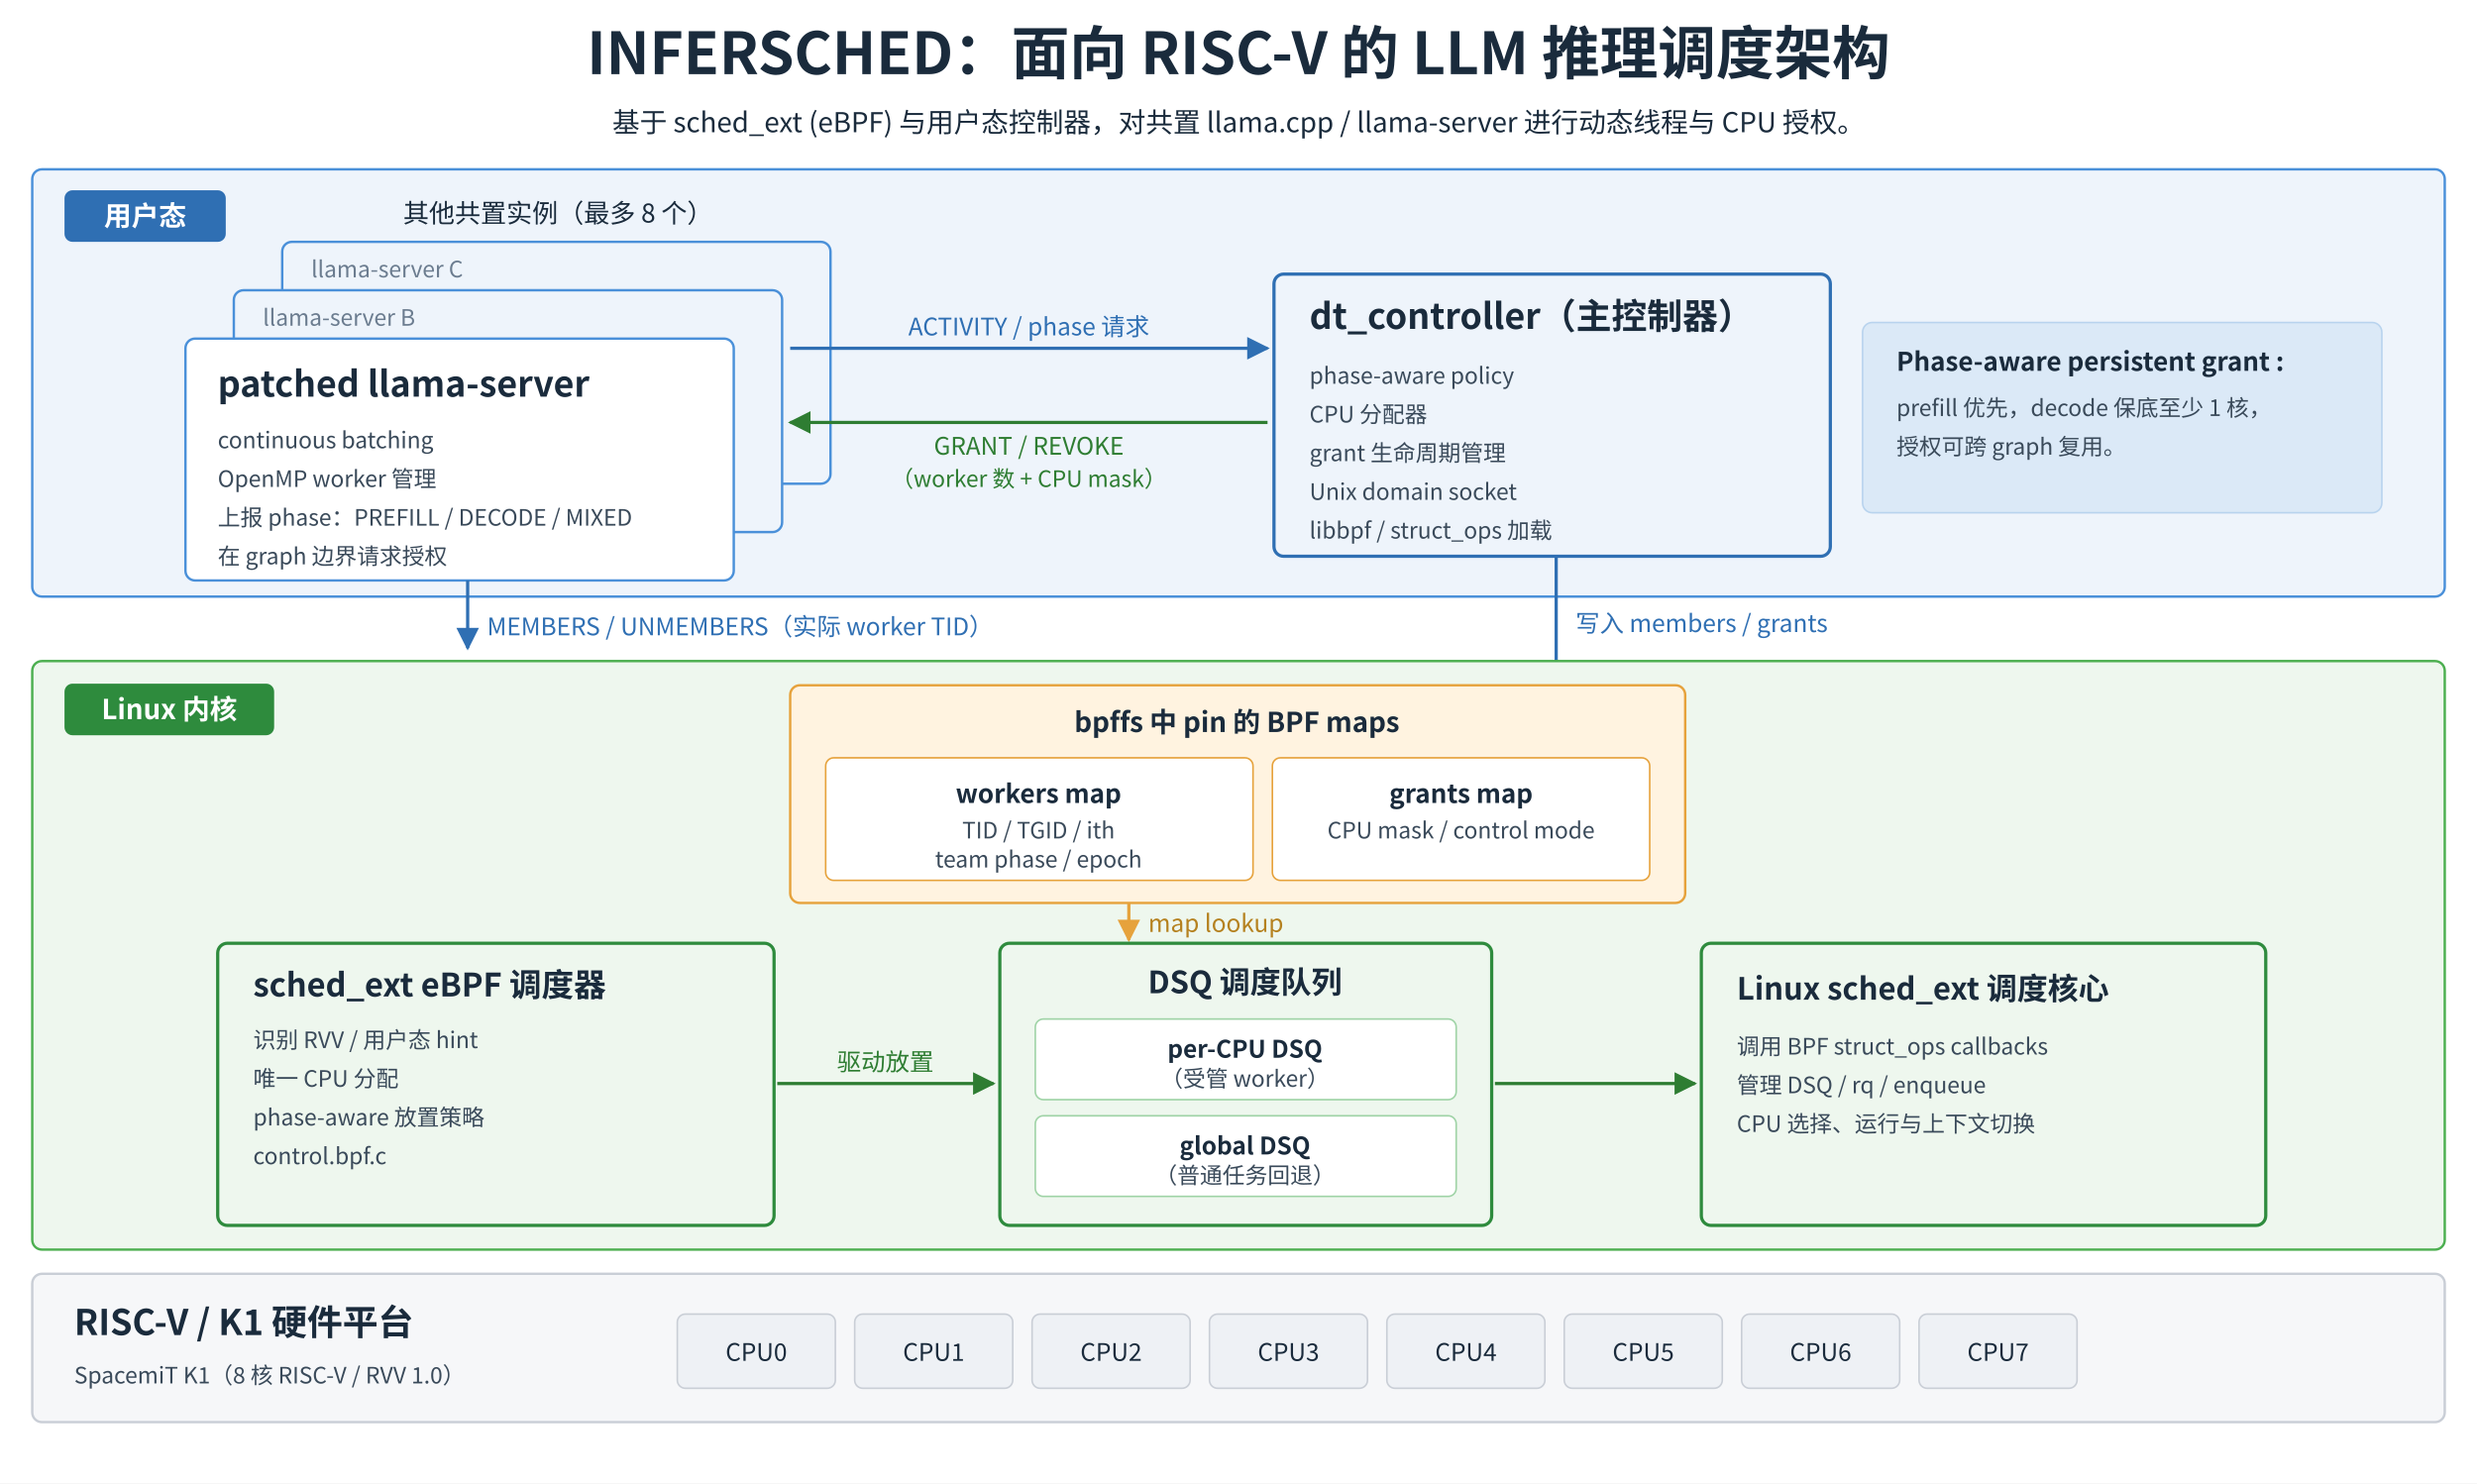
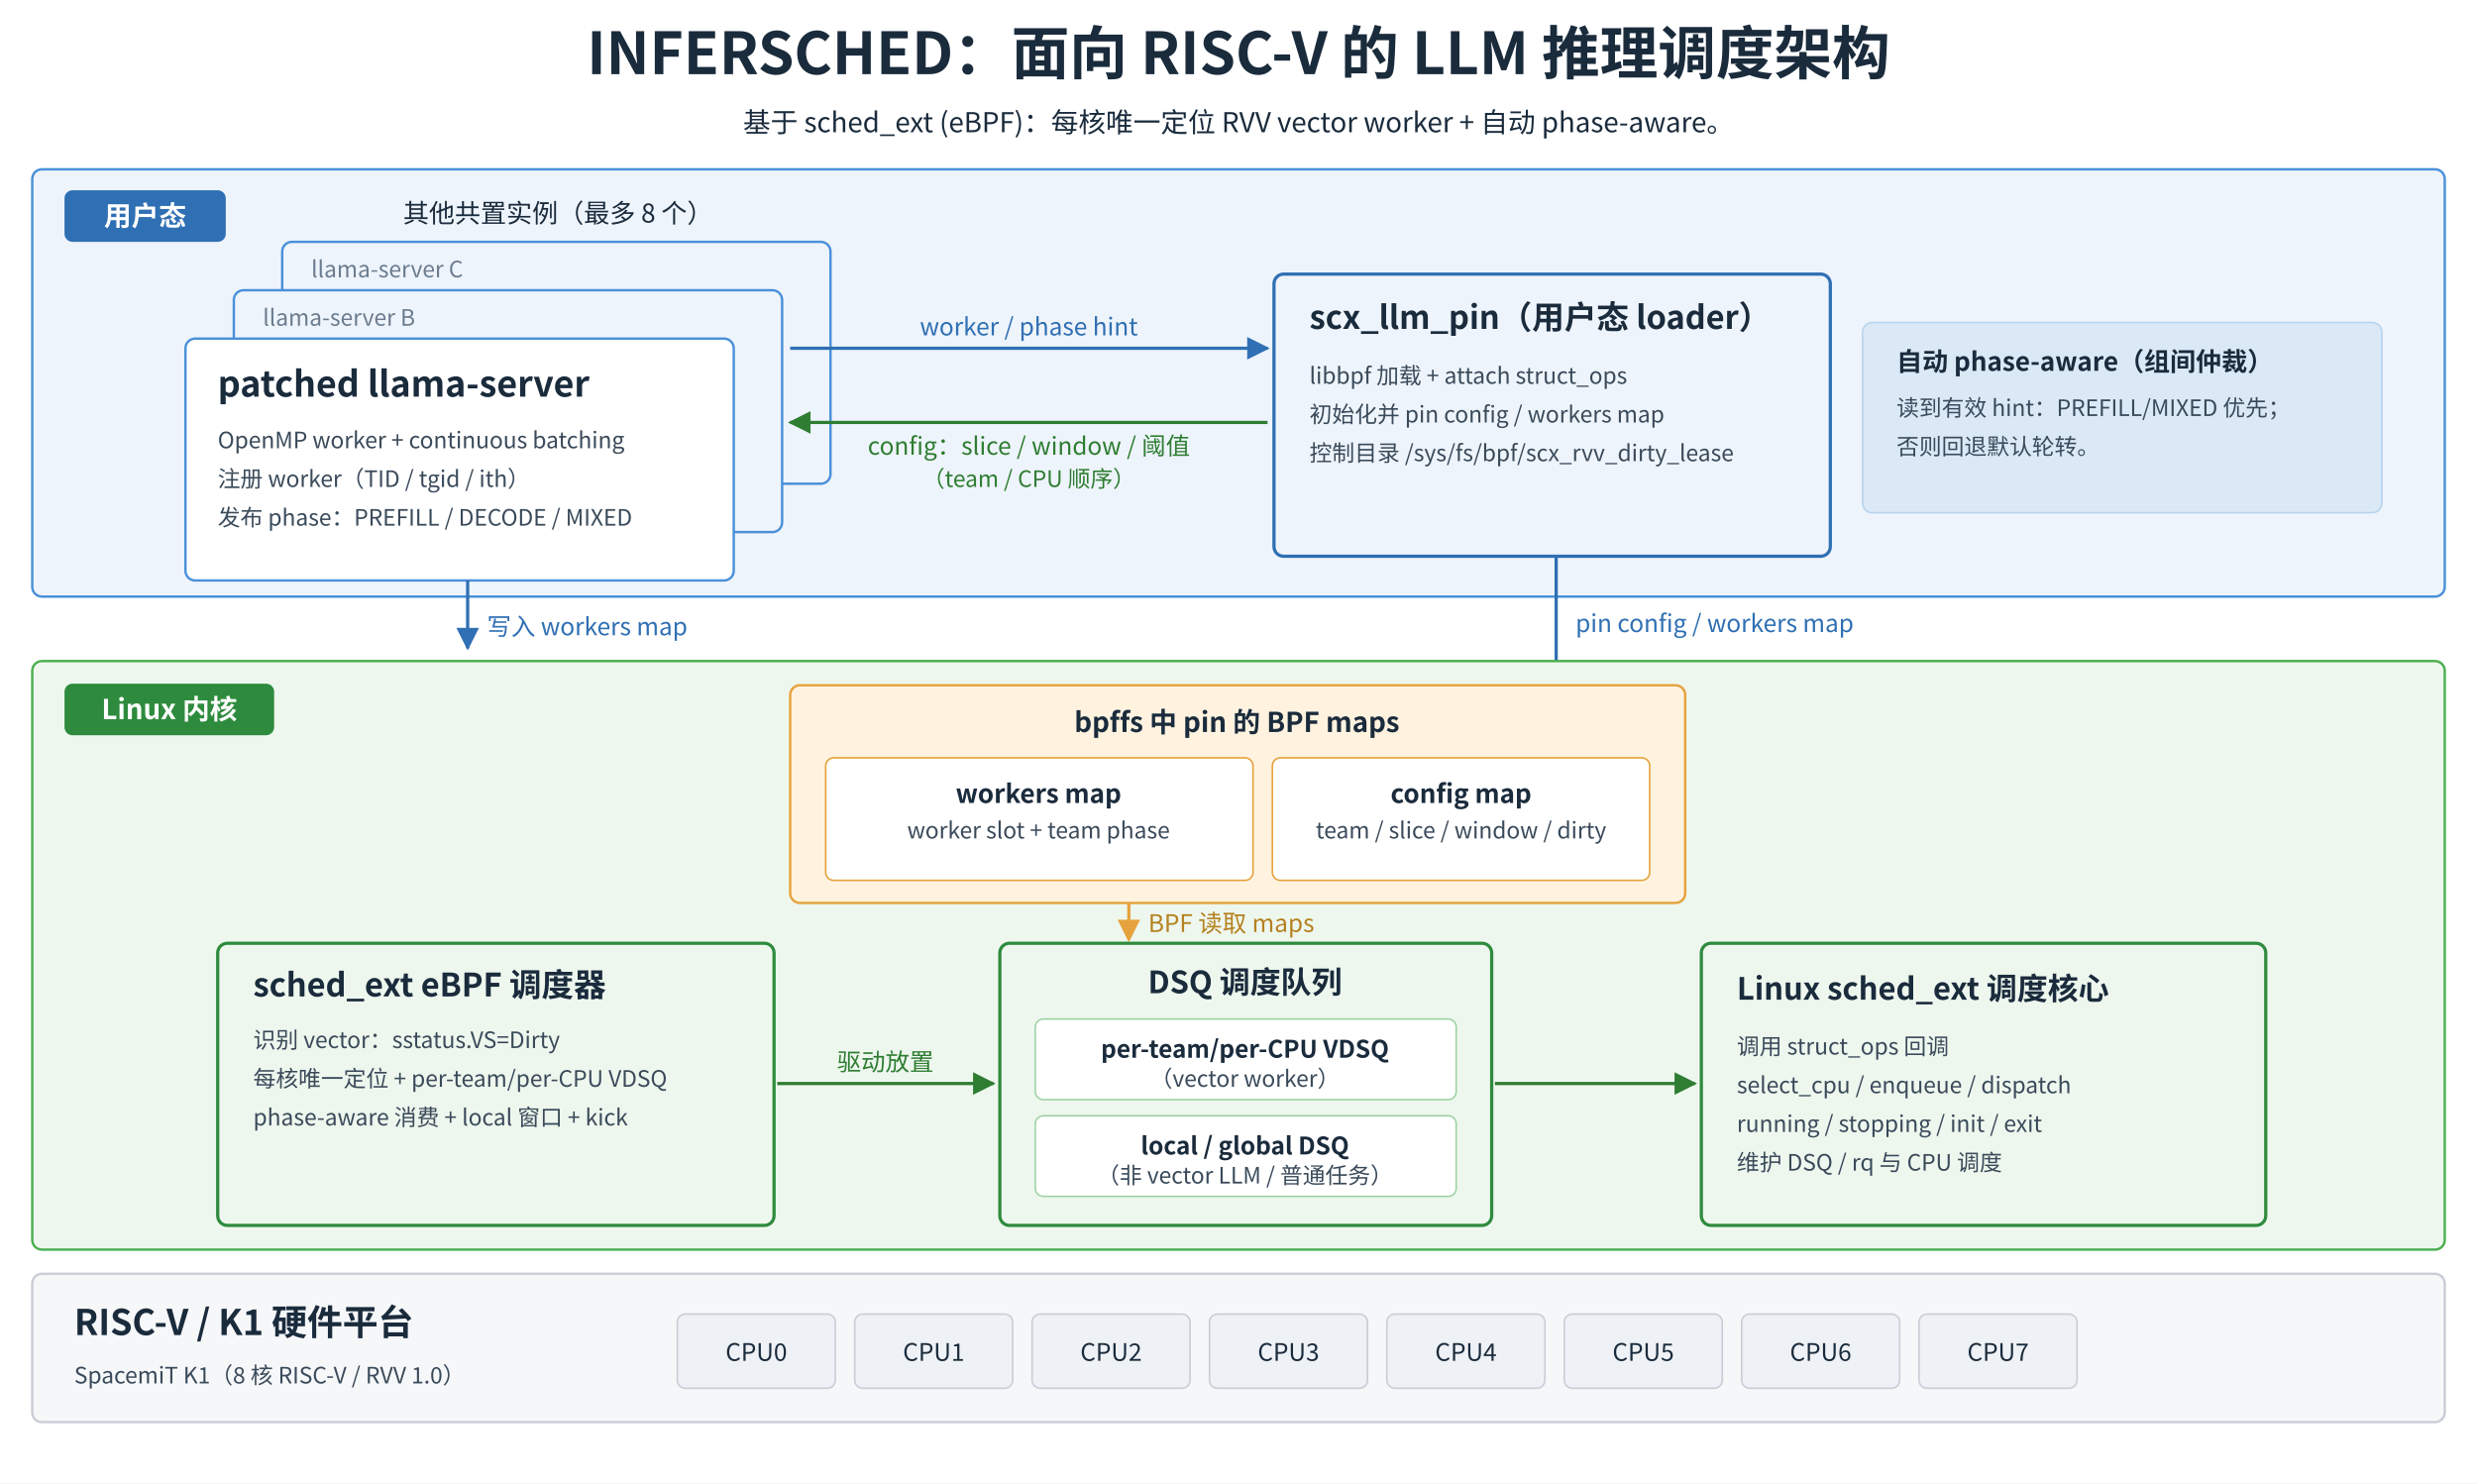
<svg xmlns="http://www.w3.org/2000/svg" viewBox="0 0 1536 920" width="1536" height="920" font-family="'Noto Sans CJK SC','Source Han Sans SC','Microsoft YaHei',sans-serif">
  <defs>
    <marker id="ab" viewBox="0 0 10 10" refX="9" refY="5" markerWidth="7" markerHeight="7" orient="auto-start-reverse">
      <path d="M0,0 L10,5 L0,10 z" fill="#2f6fb3" />
    </marker>
    <marker id="ag" viewBox="0 0 10 10" refX="9" refY="5" markerWidth="7" markerHeight="7" orient="auto-start-reverse">
      <path d="M0,0 L10,5 L0,10 z" fill="#2e7d32" />
    </marker>
    <marker id="ao" viewBox="0 0 10 10" refX="9" refY="5" markerWidth="7" markerHeight="7" orient="auto-start-reverse">
      <path d="M0,0 L10,5 L0,10 z" fill="#e6a23c" />
    </marker>
    <style>
      .t  { fill:#1a2b3c; }
      .h  { font-weight:700; }
      .sm { font-size:14px; fill:#3a4a5a; }
      .box-user   { fill:#eef4fb; stroke:#4a90d9; stroke-width:1.5; }
      .box-kern   { fill:#eef7ee; stroke:#4caf50; stroke-width:1.5; }
      .box-orange { fill:#fff3e0; stroke:#e6a23c; stroke-width:1.5; }
      .box-gray   { fill:#f6f7f9; stroke:#c9ced6; stroke-width:1.5; }
      .chip-blue  { fill:#2f6fb3; }
      .chip-green { fill:#2e8b3d; }
      .arw  { stroke:#2f6fb3; stroke-width:2; fill:none; }
      .arwg { stroke:#2e7d32; stroke-width:2; fill:none; }
      .arwo { stroke:#e6a23c; stroke-width:2; fill:none; }
    </style>
  </defs>
  <rect x="0" y="0" width="1536" height="920" fill="#ffffff" />
  <text x="768" y="46" text-anchor="middle" font-size="36" class="h t">INFERSCHED：面向 RISC-V 的 LLM 推理调度架构</text>
-   <text x="768" y="82" text-anchor="middle" font-size="17" class="t">基于 sched_ext (eBPF) 与用户态控制器，对共置 llama.cpp / llama-server 进行动态线程与 CPU 授权。</text>
+   <text x="768" y="82" text-anchor="middle" font-size="17" class="t">基于 sched_ext (eBPF)：每核唯一定位 RVV vector worker + 自动 phase-aware。</text>
  <rect x="20" y="105" width="1496" height="265" rx="6" class="box-user" />
  <rect x="40" y="118" width="100" height="32" rx="5" class="chip-blue" />
  <text x="90" y="140" text-anchor="middle" font-size="17" class="h" fill="#ffffff">用户态</text>
  <text x="250" y="138" font-size="16" class="t">其他共置实例（最多 8 个）</text>
  <rect x="175" y="150" width="340" height="150" rx="6" class="box-user" />
  <text x="193" y="172" font-size="14" fill="#6b7c8f">llama-server C</text>
  <rect x="145" y="180" width="340" height="150" rx="6" class="box-user" />
  <text x="163" y="202" font-size="14" fill="#6b7c8f">llama-server B</text>
  <rect x="115" y="210" width="340" height="150" rx="6" fill="#ffffff" stroke="#4a90d9" stroke-width="1.5" />
  <text x="135" y="246" font-size="22" class="h t">patched llama-server</text>
-   <text x="135" y="278" font-size="15" class="sm">continuous batching</text>
-   <text x="135" y="302" font-size="15" class="sm">OpenMP worker 管理</text>
-   <text x="135" y="326" font-size="15" class="sm">上报 phase：PREFILL / DECODE / MIXED</text>
-   <text x="135" y="350" font-size="15" class="sm">在 graph 边界请求授权</text>
+   <text x="135" y="278" font-size="15" class="sm">OpenMP worker + continuous batching</text>
+   <text x="135" y="302" font-size="15" class="sm">注册 worker（TID / tgid / ith）</text>
+   <text x="135" y="326" font-size="15" class="sm">发布 phase：PREFILL / DECODE / MIXED</text>
  <rect x="790" y="170" width="345" height="175" rx="6" fill="#eef4fb" stroke="#2f6fb3" stroke-width="2" />
-   <text x="812" y="204" font-size="22" class="h t">dt_controller（主控制器）</text>
-   <text x="812" y="238" font-size="15" class="sm">phase-aware policy</text>
-   <text x="812" y="262" font-size="15" class="sm">CPU 分配器</text>
-   <text x="812" y="286" font-size="15" class="sm">grant 生命周期管理</text>
-   <text x="812" y="310" font-size="15" class="sm">Unix domain socket</text>
-   <text x="812" y="334" font-size="15" class="sm">libbpf / struct_ops 加载</text>
+   <text x="812" y="204" font-size="20" class="h t">scx_llm_pin（用户态 loader）</text>
+   <text x="812" y="238" font-size="15" class="sm">libbpf 加载 + attach struct_ops</text>
+   <text x="812" y="262" font-size="15" class="sm">初始化并 pin config / workers map</text>
+   <text x="812" y="286" font-size="14" class="sm">控制目录 /sys/fs/bpf/scx_rvv_dirty_lease</text>
  <rect x="1155" y="200" width="322" height="118" rx="6" fill="#dbe9f7" stroke="#b8d3ee" />
-   <text x="1176" y="230" font-size="16" class="h t">Phase-aware persistent grant :</text>
-   <text x="1176" y="258" font-size="15" class="sm">prefill 优先，decode 保底至少 1 核，</text>
-   <text x="1176" y="282" font-size="15" class="sm">授权可跨 graph 复用。</text>
+   <text x="1176" y="230" font-size="16" class="h t">自动 phase-aware（组间仲裁）</text>
+   <text x="1176" y="258" font-size="15" class="sm">读到有效 hint：PREFILL/MIXED 优先；</text>
+   <text x="1176" y="282" font-size="15" class="sm">否则回退默认轮转。</text>
  <line x1="490" y1="216" x2="786" y2="216" class="arw" marker-end="url(#ab)" />
-   <text x="638" y="208" text-anchor="middle" font-size="15" fill="#2f6fb3">ACTIVITY / phase 请求</text>
+   <text x="638" y="208" text-anchor="middle" font-size="15" fill="#2f6fb3">worker / phase hint</text>
  <line x1="786" y1="262" x2="490" y2="262" class="arwg" marker-end="url(#ag)" />
-   <text x="638" y="282" text-anchor="middle" font-size="15" fill="#2e7d32">GRANT / REVOKE</text>
-   <text x="638" y="302" text-anchor="middle" font-size="14" fill="#2e7d32">（worker 数 + CPU mask）</text>
+   <text x="638" y="282" text-anchor="middle" font-size="15" fill="#2e7d32">config：slice / window / 阈值</text>
+   <text x="638" y="302" text-anchor="middle" font-size="14" fill="#2e7d32">（team / CPU 顺序）</text>
  <line x1="290" y1="360" x2="290" y2="402" class="arw" marker-end="url(#ab)" />
-   <text x="302" y="394" font-size="15" fill="#2f6fb3">MEMBERS / UNMEMBERS（实际 worker TID）</text>
+   <text x="302" y="394" font-size="15" fill="#2f6fb3">写入 workers map</text>
  <line x1="965" y1="345" x2="965" y2="423" class="arw" marker-end="url(#ab)" />
-   <text x="977" y="392" font-size="15" fill="#2f6fb3">写入 members / grants</text>
+   <text x="977" y="392" font-size="15" fill="#2f6fb3">pin config / workers map</text>
  <rect x="20" y="410" width="1496" height="365" rx="6" class="box-kern" />
  <rect x="40" y="424" width="130" height="32" rx="5" class="chip-green" />
  <text x="105" y="446" text-anchor="middle" font-size="17" class="h" fill="#ffffff">Linux 内核</text>
  <rect x="490" y="425" width="555" height="135" rx="6" class="box-orange" />
  <text x="767" y="454" text-anchor="middle" font-size="17" class="h t">bpffs 中 pin 的 BPF maps</text>
  <rect x="512" y="470" width="265" height="76" rx="5" fill="#ffffff" stroke="#e6a23c" />
  <text x="644" y="498" text-anchor="middle" font-size="16" class="h t">workers map</text>
-   <text x="644" y="520" text-anchor="middle" font-size="13" class="sm">TID / TGID / ith</text>
-   <text x="644" y="538" text-anchor="middle" font-size="13" class="sm">team phase / epoch</text>
+   <text x="644" y="520" text-anchor="middle" font-size="13" class="sm">worker slot + team phase</text>
  <rect x="789" y="470" width="234" height="76" rx="5" fill="#ffffff" stroke="#e6a23c" />
-   <text x="906" y="498" text-anchor="middle" font-size="16" class="h t">grants map</text>
-   <text x="906" y="520" text-anchor="middle" font-size="13" class="sm">CPU mask / control mode</text>
+   <text x="906" y="498" text-anchor="middle" font-size="16" class="h t">config map</text>
+   <text x="906" y="520" text-anchor="middle" font-size="13" class="sm">team / slice / window / dirty</text>
  <line x1="700" y1="560" x2="700" y2="583" class="arwo" marker-end="url(#ao)" />
-   <text x="712" y="578" font-size="15" fill="#b5811f">map lookup</text>
+   <text x="712" y="578" font-size="15" fill="#b5811f">BPF 读取 maps</text>
  <rect x="135" y="585" width="345" height="175" rx="6" fill="#eef7ee" stroke="#2e8b3d" stroke-width="2" />
  <text x="157" y="618" font-size="20" class="h t">sched_ext eBPF 调度器</text>
-   <text x="157" y="650" font-size="15" class="sm">识别 RVV / 用户态 hint</text>
-   <text x="157" y="674" font-size="15" class="sm">唯一 CPU 分配</text>
-   <text x="157" y="698" font-size="15" class="sm">phase-aware 放置策略</text>
-   <text x="157" y="722" font-size="15" class="sm">control.bpf.c</text>
+   <text x="157" y="650" font-size="15" class="sm">识别 vector：sstatus.VS=Dirty</text>
+   <text x="157" y="674" font-size="15" class="sm">每核唯一定位 + per-team/per-CPU VDSQ</text>
+   <text x="157" y="698" font-size="15" class="sm">phase-aware 消费 + local 窗口 + kick</text>
  <line x1="482" y1="672" x2="616" y2="672" class="arwg" marker-end="url(#ag)" />
  <text x="549" y="664" text-anchor="middle" font-size="15" fill="#2e7d32">驱动放置</text>
  <rect x="620" y="585" width="305" height="175" rx="6" fill="#eef7ee" stroke="#2e8b3d" stroke-width="2" />
  <text x="772" y="616" text-anchor="middle" font-size="19" class="h t">DSQ 调度队列</text>
  <rect x="642" y="632" width="261" height="50" rx="5" fill="#ffffff" stroke="#9fd3a6" />
-   <text x="772" y="656" text-anchor="middle" font-size="15" class="h t">per-CPU DSQ</text>
-   <text x="772" y="674" text-anchor="middle" font-size="12" class="sm">（受管 worker）</text>
+   <text x="772" y="656" text-anchor="middle" font-size="15" class="h t">per-team/per-CPU VDSQ</text>
+   <text x="772" y="674" text-anchor="middle" font-size="12" class="sm">（vector worker）</text>
  <rect x="642" y="692" width="261" height="50" rx="5" fill="#ffffff" stroke="#9fd3a6" />
-   <text x="772" y="716" text-anchor="middle" font-size="15" class="h t">global DSQ</text>
-   <text x="772" y="734" text-anchor="middle" font-size="12" class="sm">（普通任务回退）</text>
+   <text x="772" y="716" text-anchor="middle" font-size="15" class="h t">local / global DSQ</text>
+   <text x="772" y="734" text-anchor="middle" font-size="12" class="sm">（非 vector LLM / 普通任务）</text>
  <line x1="927" y1="672" x2="1051" y2="672" class="arwg" marker-end="url(#ag)" />
  <rect x="1055" y="585" width="350" height="175" rx="6" fill="#eef7ee" stroke="#2e8b3d" stroke-width="2" />
  <text x="1077" y="620" font-size="19" class="h t">Linux sched_ext 调度核心</text>
-   <text x="1077" y="654" font-size="15" class="sm">调用 BPF struct_ops callbacks</text>
-   <text x="1077" y="678" font-size="15" class="sm">管理 DSQ / rq / enqueue</text>
-   <text x="1077" y="702" font-size="15" class="sm">CPU 选择、运行与上下文切换</text>
+   <text x="1077" y="654" font-size="15" class="sm">调用 struct_ops 回调</text>
+   <text x="1077" y="678" font-size="13" class="sm">select_cpu / enqueue / dispatch</text>
+   <text x="1077" y="702" font-size="13" class="sm">running / stopping / init / exit</text>
+   <text x="1077" y="726" font-size="15" class="sm">维护 DSQ / rq 与 CPU 调度</text>
  <rect x="20" y="790" width="1496" height="92" rx="6" class="box-gray" />
  <text x="46" y="828" font-size="22" class="h t">RISC-V / K1 硬件平台</text>
  <text x="46" y="858" font-size="16" class="sm">SpacemiT K1（8 核 RISC-V / RVV 1.0）</text>
  <g font-size="15" fill="#1a2b3c">
    <rect x="420" y="815" width="98" height="46" rx="5" fill="#eef1f5" stroke="#c9ced6" />
    <text x="469" y="844" text-anchor="middle">CPU0</text>
    <rect x="530" y="815" width="98" height="46" rx="5" fill="#eef1f5" stroke="#c9ced6" />
    <text x="579" y="844" text-anchor="middle">CPU1</text>
    <rect x="640" y="815" width="98" height="46" rx="5" fill="#eef1f5" stroke="#c9ced6" />
    <text x="689" y="844" text-anchor="middle">CPU2</text>
    <rect x="750" y="815" width="98" height="46" rx="5" fill="#eef1f5" stroke="#c9ced6" />
    <text x="799" y="844" text-anchor="middle">CPU3</text>
    <rect x="860" y="815" width="98" height="46" rx="5" fill="#eef1f5" stroke="#c9ced6" />
    <text x="909" y="844" text-anchor="middle">CPU4</text>
    <rect x="970" y="815" width="98" height="46" rx="5" fill="#eef1f5" stroke="#c9ced6" />
    <text x="1019" y="844" text-anchor="middle">CPU5</text>
    <rect x="1080" y="815" width="98" height="46" rx="5" fill="#eef1f5" stroke="#c9ced6" />
    <text x="1129" y="844" text-anchor="middle">CPU6</text>
    <rect x="1190" y="815" width="98" height="46" rx="5" fill="#eef1f5" stroke="#c9ced6" />
    <text x="1239" y="844" text-anchor="middle">CPU7</text>
  </g>
</svg>
